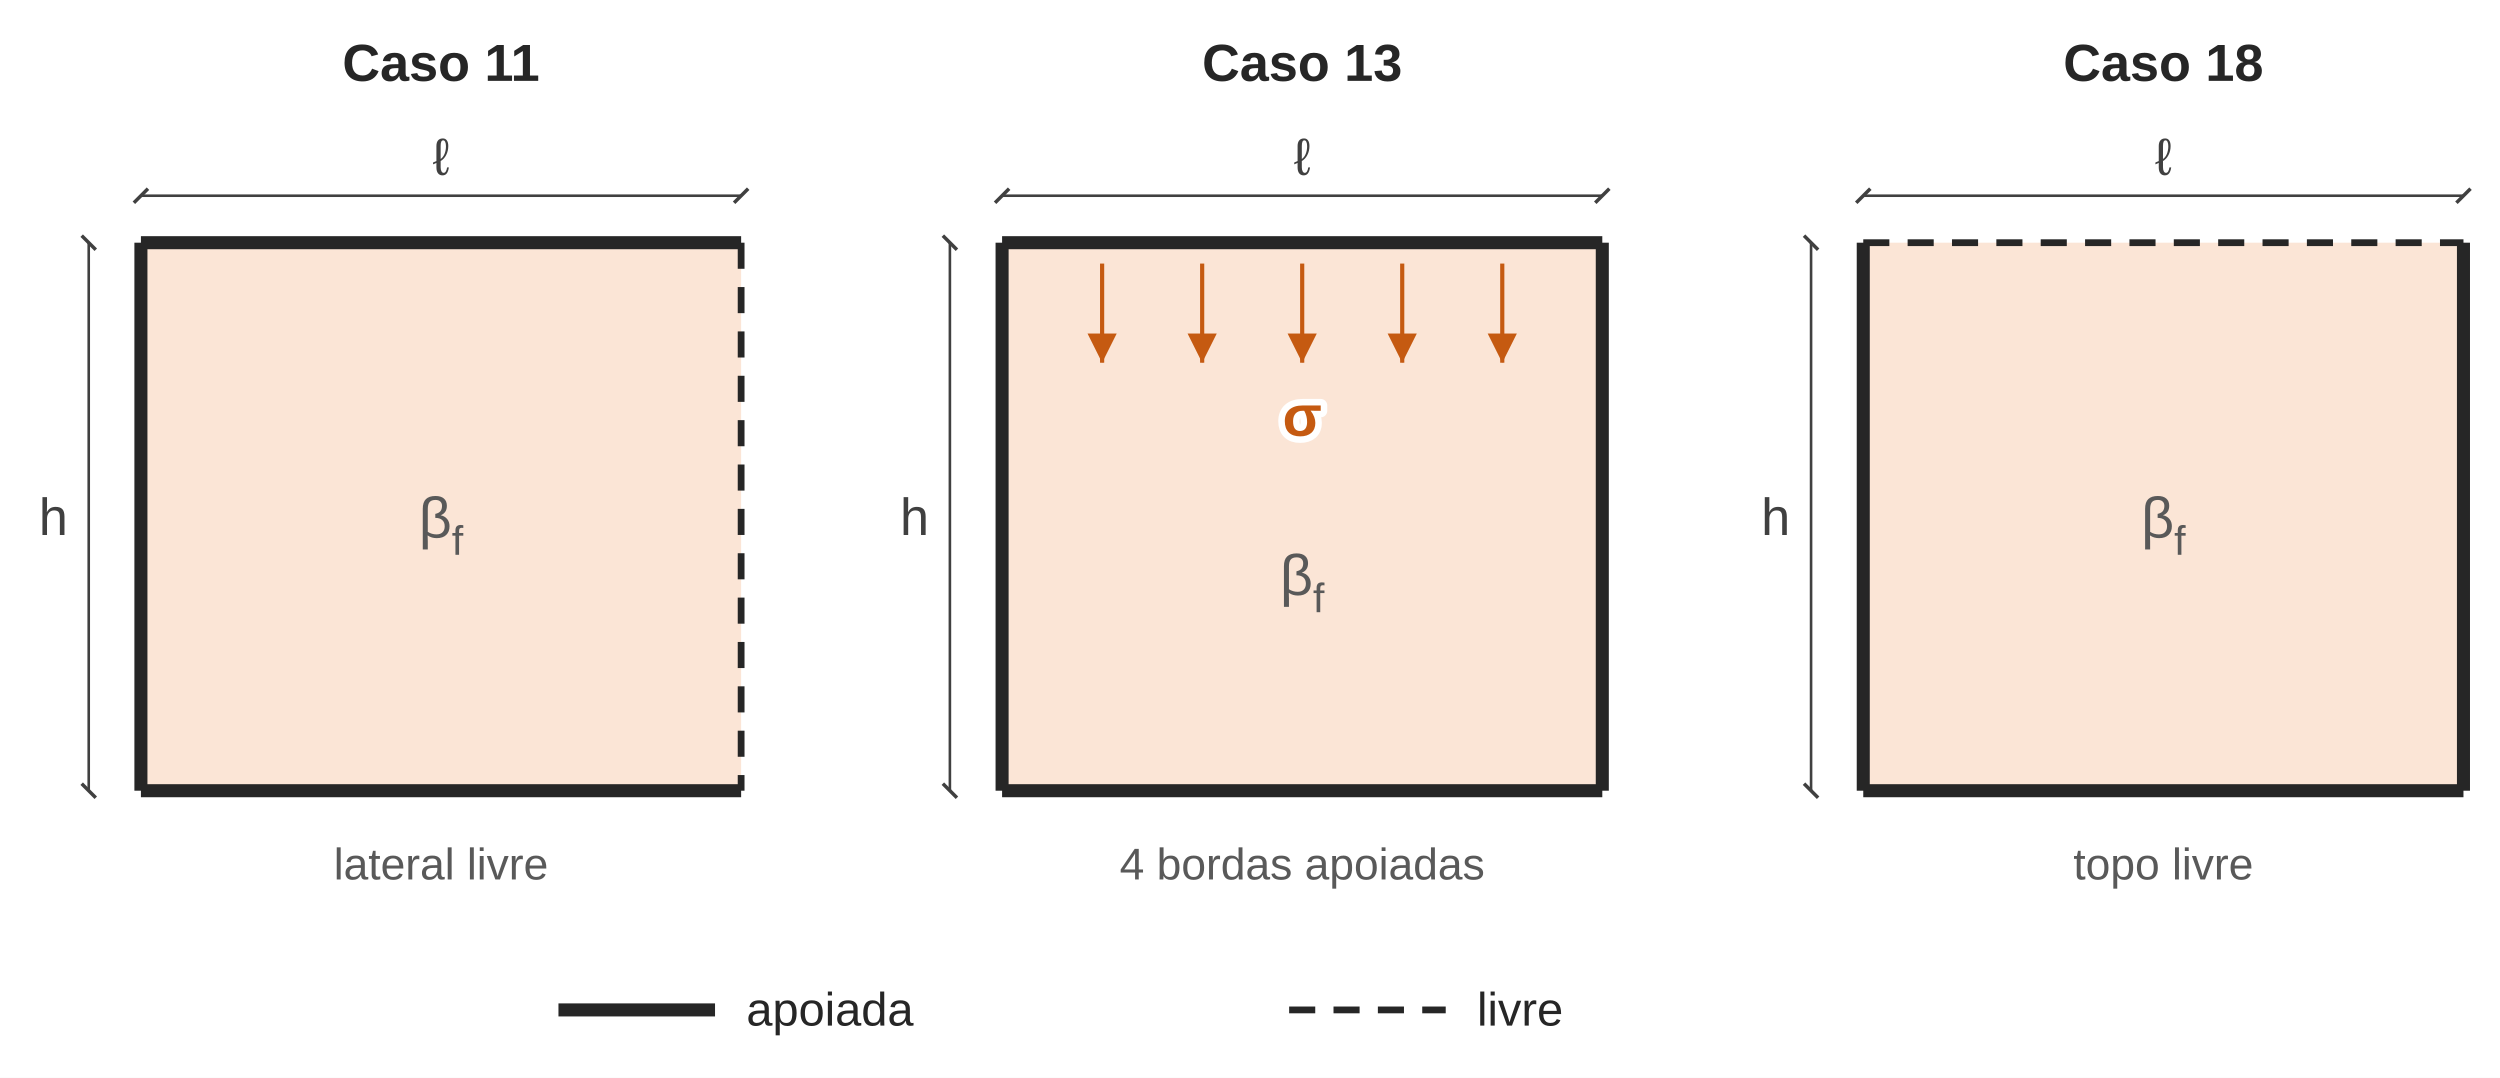
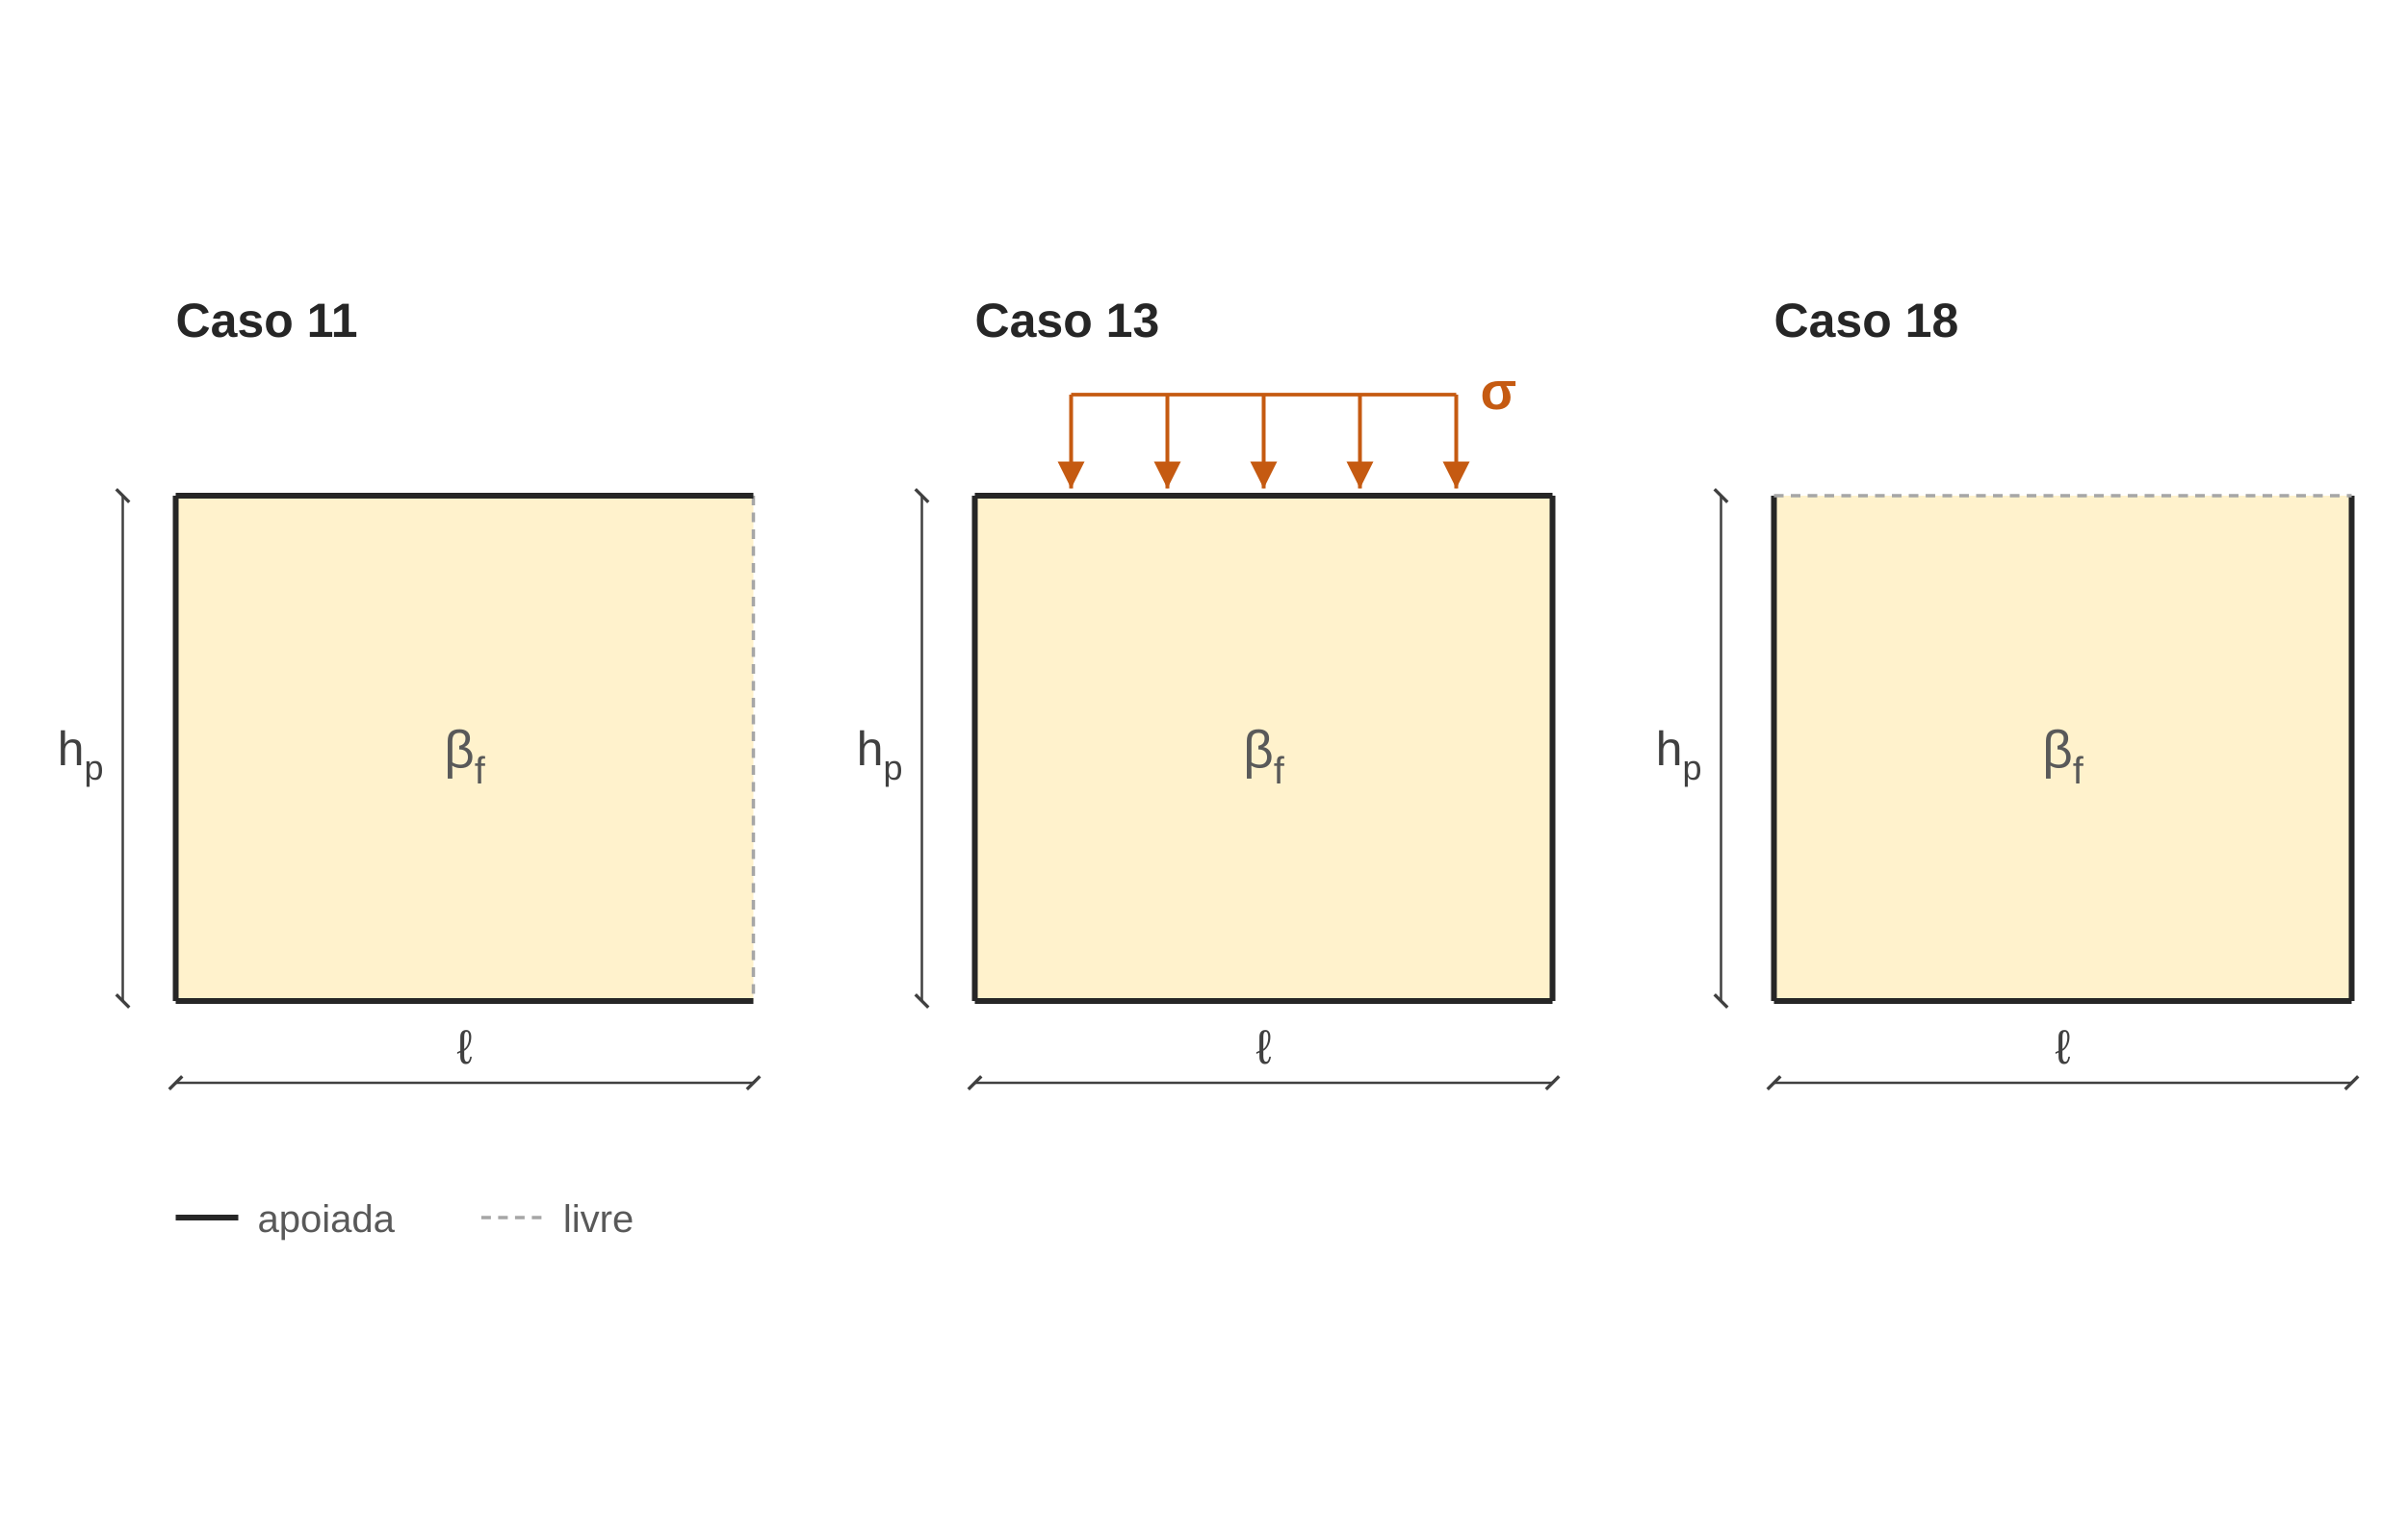
- <svg xmlns="http://www.w3.org/2000/svg" data-figura="fig06" width="958" height="413" viewBox="26 27 958 413">
+ <svg xmlns="http://www.w3.org/2000/svg" data-figura="fig06" width="1000" height="640" viewBox="-3 -66 1000 640">
  <defs>
    <marker id="fig06-arr" viewBox="0 0 10 10" refX="10" refY="5" markerWidth="7" markerHeight="7" orient="auto-start-reverse">
      <path d="M0,0 L10,5 L0,10 z" fill="#404040" />
    </marker>
    <marker id="fig06-arrL" viewBox="0 0 10 10" refX="10" refY="5" markerWidth="7" markerHeight="7" orient="auto-start-reverse">
      <path d="M0,0 L10,5 L0,10 z" fill="#c55a11" />
    </marker>
    <marker id="fig06-arrA" viewBox="0 0 10 10" refX="10" refY="5" markerWidth="7" markerHeight="7" orient="auto-start-reverse">
      <path d="M0,0 L10,5 L0,10 z" fill="#2e75b6" />
    </marker>
    <marker id="fig06-arrP" viewBox="0 0 10 10" refX="10" refY="5" markerWidth="7" markerHeight="7" orient="auto-start-reverse">
      <path d="M0,0 L10,5 L0,10 z" fill="#548235" />
    </marker>
    <marker id="fig06-tick" viewBox="0 0 10 10" refX="5" refY="5" markerWidth="9" markerHeight="9" orient="auto">
      <path d="M2,8 L8,2" stroke="#404040" stroke-width="1.5" />
    </marker>
    <pattern id="fig06-soilh" patternUnits="userSpaceOnUse" width="12" height="12" patternTransform="rotate(45)">
      <rect width="12" height="12" fill="#e8d8b9" />
      <line x1="0" y1="0" x2="0" y2="12" stroke="#8d6e3f" stroke-width="1" opacity="0.45" />
    </pattern>
    <pattern id="fig06-conc" patternUnits="userSpaceOnUse" width="14" height="14">
      <rect width="14" height="14" fill="#ececec" />
      <circle cx="3" cy="4" r="1" fill="#9a9a9a" />
      <circle cx="10" cy="9" r="0.8" fill="#9a9a9a" />
      <circle cx="6" cy="12" r="0.6" fill="#9a9a9a" />
    </pattern>
    <pattern id="fig06-brita" patternUnits="userSpaceOnUse" width="16" height="16">
      <rect width="16" height="16" fill="#f2f2f2" />
      <circle cx="4" cy="4" r="3" fill="none" stroke="#a6a6a6" stroke-width="1" />
      <circle cx="12" cy="11" r="3.4" fill="none" stroke="#a6a6a6" stroke-width="1" />
      <circle cx="3" cy="13" r="1.8" fill="none" stroke="#a6a6a6" stroke-width="1" />
    </pattern>
  </defs>
-   <rect data-fundo="" x="26" y="27" width="958" height="413" fill="#ffffff" />
+   <rect data-fundo="" x="-3" y="-66" width="1000" height="640" fill="#ffffff" />
  <g id="fig06-conteudo">
    <g data-campo="caso_pan">
-       <rect x="80.00" y="120.00" width="230.00" height="210.00" fill="#fbe5d6" stroke="none" stroke-width="1.2" />
-       <line x1="80.00" y1="120.00" x2="80.00" y2="330.00" stroke="#262626" stroke-width="5" />
-       <line x1="310.00" y1="120.00" x2="310.00" y2="330.00" stroke="#262626" stroke-width="2.6" stroke-dasharray="10,7" />
-       <line x1="80.00" y1="120.00" x2="310.00" y2="120.00" stroke="#262626" stroke-width="5" />
-       <line x1="80.00" y1="330.00" x2="310.00" y2="330.00" stroke="#262626" stroke-width="5" />
-       <text x="195.00" y="58.00" font-size="20" text-anchor="middle" fill="#262626" font-weight="bold" style="font-family:Arial,'DejaVu Sans',sans-serif;">Caso 11</text>
-       <text x="195.00" y="364.00" font-size="17" text-anchor="middle" fill="#595959" font-weight="normal" style="font-family:Arial,'DejaVu Sans',sans-serif;">lateral livre</text>
+       <rect x="70.00" y="140.00" width="240.00" height="210.00" fill="#fff2cc" stroke="none" stroke-width="1.2" />
+       <line x1="70.00" y1="350.00" x2="70.00" y2="140.00" stroke="#262626" stroke-width="2.4" />
+       <line x1="310.00" y1="140.00" x2="310.00" y2="350.00" stroke="#a6a6a6" stroke-width="1.4" stroke-dasharray="4,3" />
+       <line x1="70.00" y1="140.00" x2="310.00" y2="140.00" stroke="#262626" stroke-width="2.4" />
+       <line x1="310.00" y1="350.00" x2="70.00" y2="350.00" stroke="#262626" stroke-width="2.4" />
+       <text x="70.00" y="74.00" font-size="20" text-anchor="start" fill="#262626" font-weight="bold" style="font-family:Arial,'DejaVu Sans',sans-serif;">Caso 11</text>
    </g>
-     <line x1="80.00" y1="102.00" x2="310.00" y2="102.00" stroke="#404040" stroke-width="1" marker-start="url(#fig06-tick)" marker-end="url(#fig06-tick)" />
-     <text x="195.00" y="94.00" font-size="20" text-anchor="middle" fill="#404040" font-weight="normal" style="font-family:Arial,'DejaVu Sans',sans-serif;">ℓ</text>
-     <line x1="60.00" y1="120.00" x2="60.00" y2="330.00" stroke="#404040" stroke-width="1" marker-start="url(#fig06-tick)" marker-end="url(#fig06-tick)" />
-     <text x="52.00" y="232.00" font-size="20" text-anchor="end" fill="#404040" font-weight="normal" style="font-family:Arial,'DejaVu Sans',sans-serif;">h</text>
    <g data-campo="beta_dir">
-       <text x="195.00" y="233.00" font-size="22" text-anchor="middle" fill="#595959" font-weight="normal" style="font-family:Arial,'DejaVu Sans',sans-serif;">β<tspan dy="6.6" font-size="15.8">f</tspan>
+       <text x="190.00" y="253.00" font-size="22" text-anchor="middle" fill="#595959" font-weight="normal" style="font-family:Arial,'DejaVu Sans',sans-serif;">β<tspan dy="6.6" font-size="15.8">f</tspan>
      </text>
    </g>
+     <line x1="70.00" y1="384.00" x2="310.00" y2="384.00" stroke="#404040" stroke-width="1" marker-start="url(#fig06-tick)" marker-end="url(#fig06-tick)" />
+     <text x="190.00" y="376.00" font-size="20" text-anchor="middle" fill="#404040" font-weight="normal" style="font-family:Arial,'DejaVu Sans',sans-serif;">ℓ</text>
+     <line x1="48.00" y1="140.00" x2="48.00" y2="350.00" stroke="#404040" stroke-width="1" marker-start="url(#fig06-tick)" marker-end="url(#fig06-tick)" />
+     <text x="40.00" y="252.00" font-size="20" text-anchor="end" fill="#404040" font-weight="normal" style="font-family:Arial,'DejaVu Sans',sans-serif;">h<tspan dy="6.0" font-size="14.4">p</tspan>
+     </text>
    <g data-campo="caso_pan">
-       <rect x="410.00" y="120.00" width="230.00" height="210.00" fill="#fbe5d6" stroke="none" stroke-width="1.2" />
-       <line x1="410.00" y1="120.00" x2="410.00" y2="330.00" stroke="#262626" stroke-width="5" />
-       <line x1="640.00" y1="120.00" x2="640.00" y2="330.00" stroke="#262626" stroke-width="5" />
-       <line x1="410.00" y1="120.00" x2="640.00" y2="120.00" stroke="#262626" stroke-width="5" />
-       <line x1="410.00" y1="330.00" x2="640.00" y2="330.00" stroke="#262626" stroke-width="5" />
-       <text x="525.00" y="58.00" font-size="20" text-anchor="middle" fill="#262626" font-weight="bold" style="font-family:Arial,'DejaVu Sans',sans-serif;">Caso 13</text>
-       <text x="525.00" y="364.00" font-size="17" text-anchor="middle" fill="#595959" font-weight="normal" style="font-family:Arial,'DejaVu Sans',sans-serif;">4 bordas apoiadas</text>
-     </g>
-     <line x1="410.00" y1="102.00" x2="640.00" y2="102.00" stroke="#404040" stroke-width="1" marker-start="url(#fig06-tick)" marker-end="url(#fig06-tick)" />
-     <text x="525.00" y="94.00" font-size="20" text-anchor="middle" fill="#404040" font-weight="normal" style="font-family:Arial,'DejaVu Sans',sans-serif;">ℓ</text>
-     <line x1="390.00" y1="120.00" x2="390.00" y2="330.00" stroke="#404040" stroke-width="1" marker-start="url(#fig06-tick)" marker-end="url(#fig06-tick)" />
-     <text x="382.00" y="232.00" font-size="20" text-anchor="end" fill="#404040" font-weight="normal" style="font-family:Arial,'DejaVu Sans',sans-serif;">h</text>
-     <g data-campo="sig_pan">
-       <line x1="448.33" y1="128.00" x2="448.33" y2="166.00" stroke="#c55a11" stroke-width="1.6" marker-end="url(#fig06-arrL)" />
-       <line x1="486.67" y1="128.00" x2="486.67" y2="166.00" stroke="#c55a11" stroke-width="1.6" marker-end="url(#fig06-arrL)" />
-       <line x1="525.00" y1="128.00" x2="525.00" y2="166.00" stroke="#c55a11" stroke-width="1.6" marker-end="url(#fig06-arrL)" />
-       <line x1="563.33" y1="128.00" x2="563.33" y2="166.00" stroke="#c55a11" stroke-width="1.6" marker-end="url(#fig06-arrL)" />
-       <line x1="601.67" y1="128.00" x2="601.67" y2="166.00" stroke="#c55a11" stroke-width="1.6" marker-end="url(#fig06-arrL)" />
-       <text x="525.00" y="194.00" font-size="22" text-anchor="middle" fill="#c55a11" font-weight="bold" style="font-family:Arial,'DejaVu Sans',sans-serif;" stroke="#ffffff" stroke-width="5" stroke-linejoin="round" paint-order="stroke">σ</text>
+       <rect x="402.00" y="140.00" width="240.00" height="210.00" fill="#fff2cc" stroke="none" stroke-width="1.2" />
+       <line x1="402.00" y1="350.00" x2="402.00" y2="140.00" stroke="#262626" stroke-width="2.4" />
+       <line x1="642.00" y1="140.00" x2="642.00" y2="350.00" stroke="#262626" stroke-width="2.4" />
+       <line x1="402.00" y1="140.00" x2="642.00" y2="140.00" stroke="#262626" stroke-width="2.4" />
+       <line x1="642.00" y1="350.00" x2="402.00" y2="350.00" stroke="#262626" stroke-width="2.4" />
+       <text x="402.00" y="74.00" font-size="20" text-anchor="start" fill="#262626" font-weight="bold" style="font-family:Arial,'DejaVu Sans',sans-serif;">Caso 13</text>
    </g>
    <g data-campo="beta_dir">
-       <text x="525.00" y="255.00" font-size="22" text-anchor="middle" fill="#595959" font-weight="normal" style="font-family:Arial,'DejaVu Sans',sans-serif;">β<tspan dy="6.6" font-size="15.8">f</tspan>
+       <text x="522.00" y="253.00" font-size="22" text-anchor="middle" fill="#595959" font-weight="normal" style="font-family:Arial,'DejaVu Sans',sans-serif;">β<tspan dy="6.6" font-size="15.8">f</tspan>
      </text>
    </g>
+     <line x1="402.00" y1="384.00" x2="642.00" y2="384.00" stroke="#404040" stroke-width="1" marker-start="url(#fig06-tick)" marker-end="url(#fig06-tick)" />
+     <text x="522.00" y="376.00" font-size="20" text-anchor="middle" fill="#404040" font-weight="normal" style="font-family:Arial,'DejaVu Sans',sans-serif;">ℓ</text>
+     <line x1="380.00" y1="140.00" x2="380.00" y2="350.00" stroke="#404040" stroke-width="1" marker-start="url(#fig06-tick)" marker-end="url(#fig06-tick)" />
+     <text x="372.00" y="252.00" font-size="20" text-anchor="end" fill="#404040" font-weight="normal" style="font-family:Arial,'DejaVu Sans',sans-serif;">h<tspan dy="6.0" font-size="14.4">p</tspan>
+     </text>
+     <g data-campo="sig_pan">
+       <line x1="442.00" y1="98.00" x2="442.00" y2="137.00" stroke="#c55a11" stroke-width="1.6" marker-end="url(#fig06-arrL)" />
+       <line x1="482.00" y1="98.00" x2="482.00" y2="137.00" stroke="#c55a11" stroke-width="1.6" marker-end="url(#fig06-arrL)" />
+       <line x1="522.00" y1="98.00" x2="522.00" y2="137.00" stroke="#c55a11" stroke-width="1.6" marker-end="url(#fig06-arrL)" />
+       <line x1="562.00" y1="98.00" x2="562.00" y2="137.00" stroke="#c55a11" stroke-width="1.6" marker-end="url(#fig06-arrL)" />
+       <line x1="602.00" y1="98.00" x2="602.00" y2="137.00" stroke="#c55a11" stroke-width="1.6" marker-end="url(#fig06-arrL)" />
+       <line x1="442.00" y1="98.00" x2="602.00" y2="98.00" stroke="#c55a11" stroke-width="1.5" />
+       <text x="612.00" y="104.00" font-size="22" text-anchor="start" fill="#c55a11" font-weight="bold" style="font-family:Arial,'DejaVu Sans',sans-serif;">σ</text>
+     </g>
    <g data-campo="caso_pan">
-       <rect x="740.00" y="120.00" width="230.00" height="210.00" fill="#fbe5d6" stroke="none" stroke-width="1.2" />
-       <line x1="740.00" y1="120.00" x2="740.00" y2="330.00" stroke="#262626" stroke-width="5" />
-       <line x1="970.00" y1="120.00" x2="970.00" y2="330.00" stroke="#262626" stroke-width="5" />
-       <line x1="740.00" y1="120.00" x2="970.00" y2="120.00" stroke="#262626" stroke-width="2.6" stroke-dasharray="10,7" />
-       <line x1="740.00" y1="330.00" x2="970.00" y2="330.00" stroke="#262626" stroke-width="5" />
-       <text x="855.00" y="58.00" font-size="20" text-anchor="middle" fill="#262626" font-weight="bold" style="font-family:Arial,'DejaVu Sans',sans-serif;">Caso 18</text>
-       <text x="855.00" y="364.00" font-size="17" text-anchor="middle" fill="#595959" font-weight="normal" style="font-family:Arial,'DejaVu Sans',sans-serif;">topo livre</text>
+       <rect x="734.00" y="140.00" width="240.00" height="210.00" fill="#fff2cc" stroke="none" stroke-width="1.2" />
+       <line x1="734.00" y1="350.00" x2="734.00" y2="140.00" stroke="#262626" stroke-width="2.4" />
+       <line x1="974.00" y1="140.00" x2="974.00" y2="350.00" stroke="#262626" stroke-width="2.4" />
+       <line x1="734.00" y1="140.00" x2="974.00" y2="140.00" stroke="#a6a6a6" stroke-width="1.4" stroke-dasharray="4,3" />
+       <line x1="974.00" y1="350.00" x2="734.00" y2="350.00" stroke="#262626" stroke-width="2.4" />
+       <text x="734.00" y="74.00" font-size="20" text-anchor="start" fill="#262626" font-weight="bold" style="font-family:Arial,'DejaVu Sans',sans-serif;">Caso 18</text>
    </g>
-     <line x1="740.00" y1="102.00" x2="970.00" y2="102.00" stroke="#404040" stroke-width="1" marker-start="url(#fig06-tick)" marker-end="url(#fig06-tick)" />
-     <text x="855.00" y="94.00" font-size="20" text-anchor="middle" fill="#404040" font-weight="normal" style="font-family:Arial,'DejaVu Sans',sans-serif;">ℓ</text>
-     <line x1="720.00" y1="120.00" x2="720.00" y2="330.00" stroke="#404040" stroke-width="1" marker-start="url(#fig06-tick)" marker-end="url(#fig06-tick)" />
-     <text x="712.00" y="232.00" font-size="20" text-anchor="end" fill="#404040" font-weight="normal" style="font-family:Arial,'DejaVu Sans',sans-serif;">h</text>
    <g data-campo="beta_dir">
-       <text x="855.00" y="233.00" font-size="22" text-anchor="middle" fill="#595959" font-weight="normal" style="font-family:Arial,'DejaVu Sans',sans-serif;">β<tspan dy="6.6" font-size="15.8">f</tspan>
+       <text x="854.00" y="253.00" font-size="22" text-anchor="middle" fill="#595959" font-weight="normal" style="font-family:Arial,'DejaVu Sans',sans-serif;">β<tspan dy="6.6" font-size="15.8">f</tspan>
      </text>
    </g>
-     <line x1="240.00" y1="414.00" x2="300.00" y2="414.00" stroke="#262626" stroke-width="5" />
-     <text x="312.00" y="420.00" font-size="18" text-anchor="start" fill="#262626" font-weight="normal" style="font-family:Arial,'DejaVu Sans',sans-serif;">apoiada</text>
-     <line x1="520.00" y1="414.00" x2="580.00" y2="414.00" stroke="#262626" stroke-width="2.6" stroke-dasharray="10,7" />
-     <text x="592.00" y="420.00" font-size="18" text-anchor="start" fill="#262626" font-weight="normal" style="font-family:Arial,'DejaVu Sans',sans-serif;">livre</text>
+     <line x1="734.00" y1="384.00" x2="974.00" y2="384.00" stroke="#404040" stroke-width="1" marker-start="url(#fig06-tick)" marker-end="url(#fig06-tick)" />
+     <text x="854.00" y="376.00" font-size="20" text-anchor="middle" fill="#404040" font-weight="normal" style="font-family:Arial,'DejaVu Sans',sans-serif;">ℓ</text>
+     <line x1="712.00" y1="140.00" x2="712.00" y2="350.00" stroke="#404040" stroke-width="1" marker-start="url(#fig06-tick)" marker-end="url(#fig06-tick)" />
+     <text x="704.00" y="252.00" font-size="20" text-anchor="end" fill="#404040" font-weight="normal" style="font-family:Arial,'DejaVu Sans',sans-serif;">h<tspan dy="6.0" font-size="14.4">p</tspan>
+     </text>
+     <line x1="70.00" y1="440.00" x2="96.00" y2="440.00" stroke="#262626" stroke-width="2.4" />
+     <text x="104.00" y="446.00" font-size="16" text-anchor="start" fill="#595959" font-weight="normal" style="font-family:Arial,'DejaVu Sans',sans-serif;">apoiada</text>
+     <line x1="196.96" y1="440.00" x2="222.96" y2="440.00" stroke="#a6a6a6" stroke-width="1.4" stroke-dasharray="4,3" />
+     <text x="230.96" y="446.00" font-size="16" text-anchor="start" fill="#595959" font-weight="normal" style="font-family:Arial,'DejaVu Sans',sans-serif;">livre</text>
  </g>
</svg>
